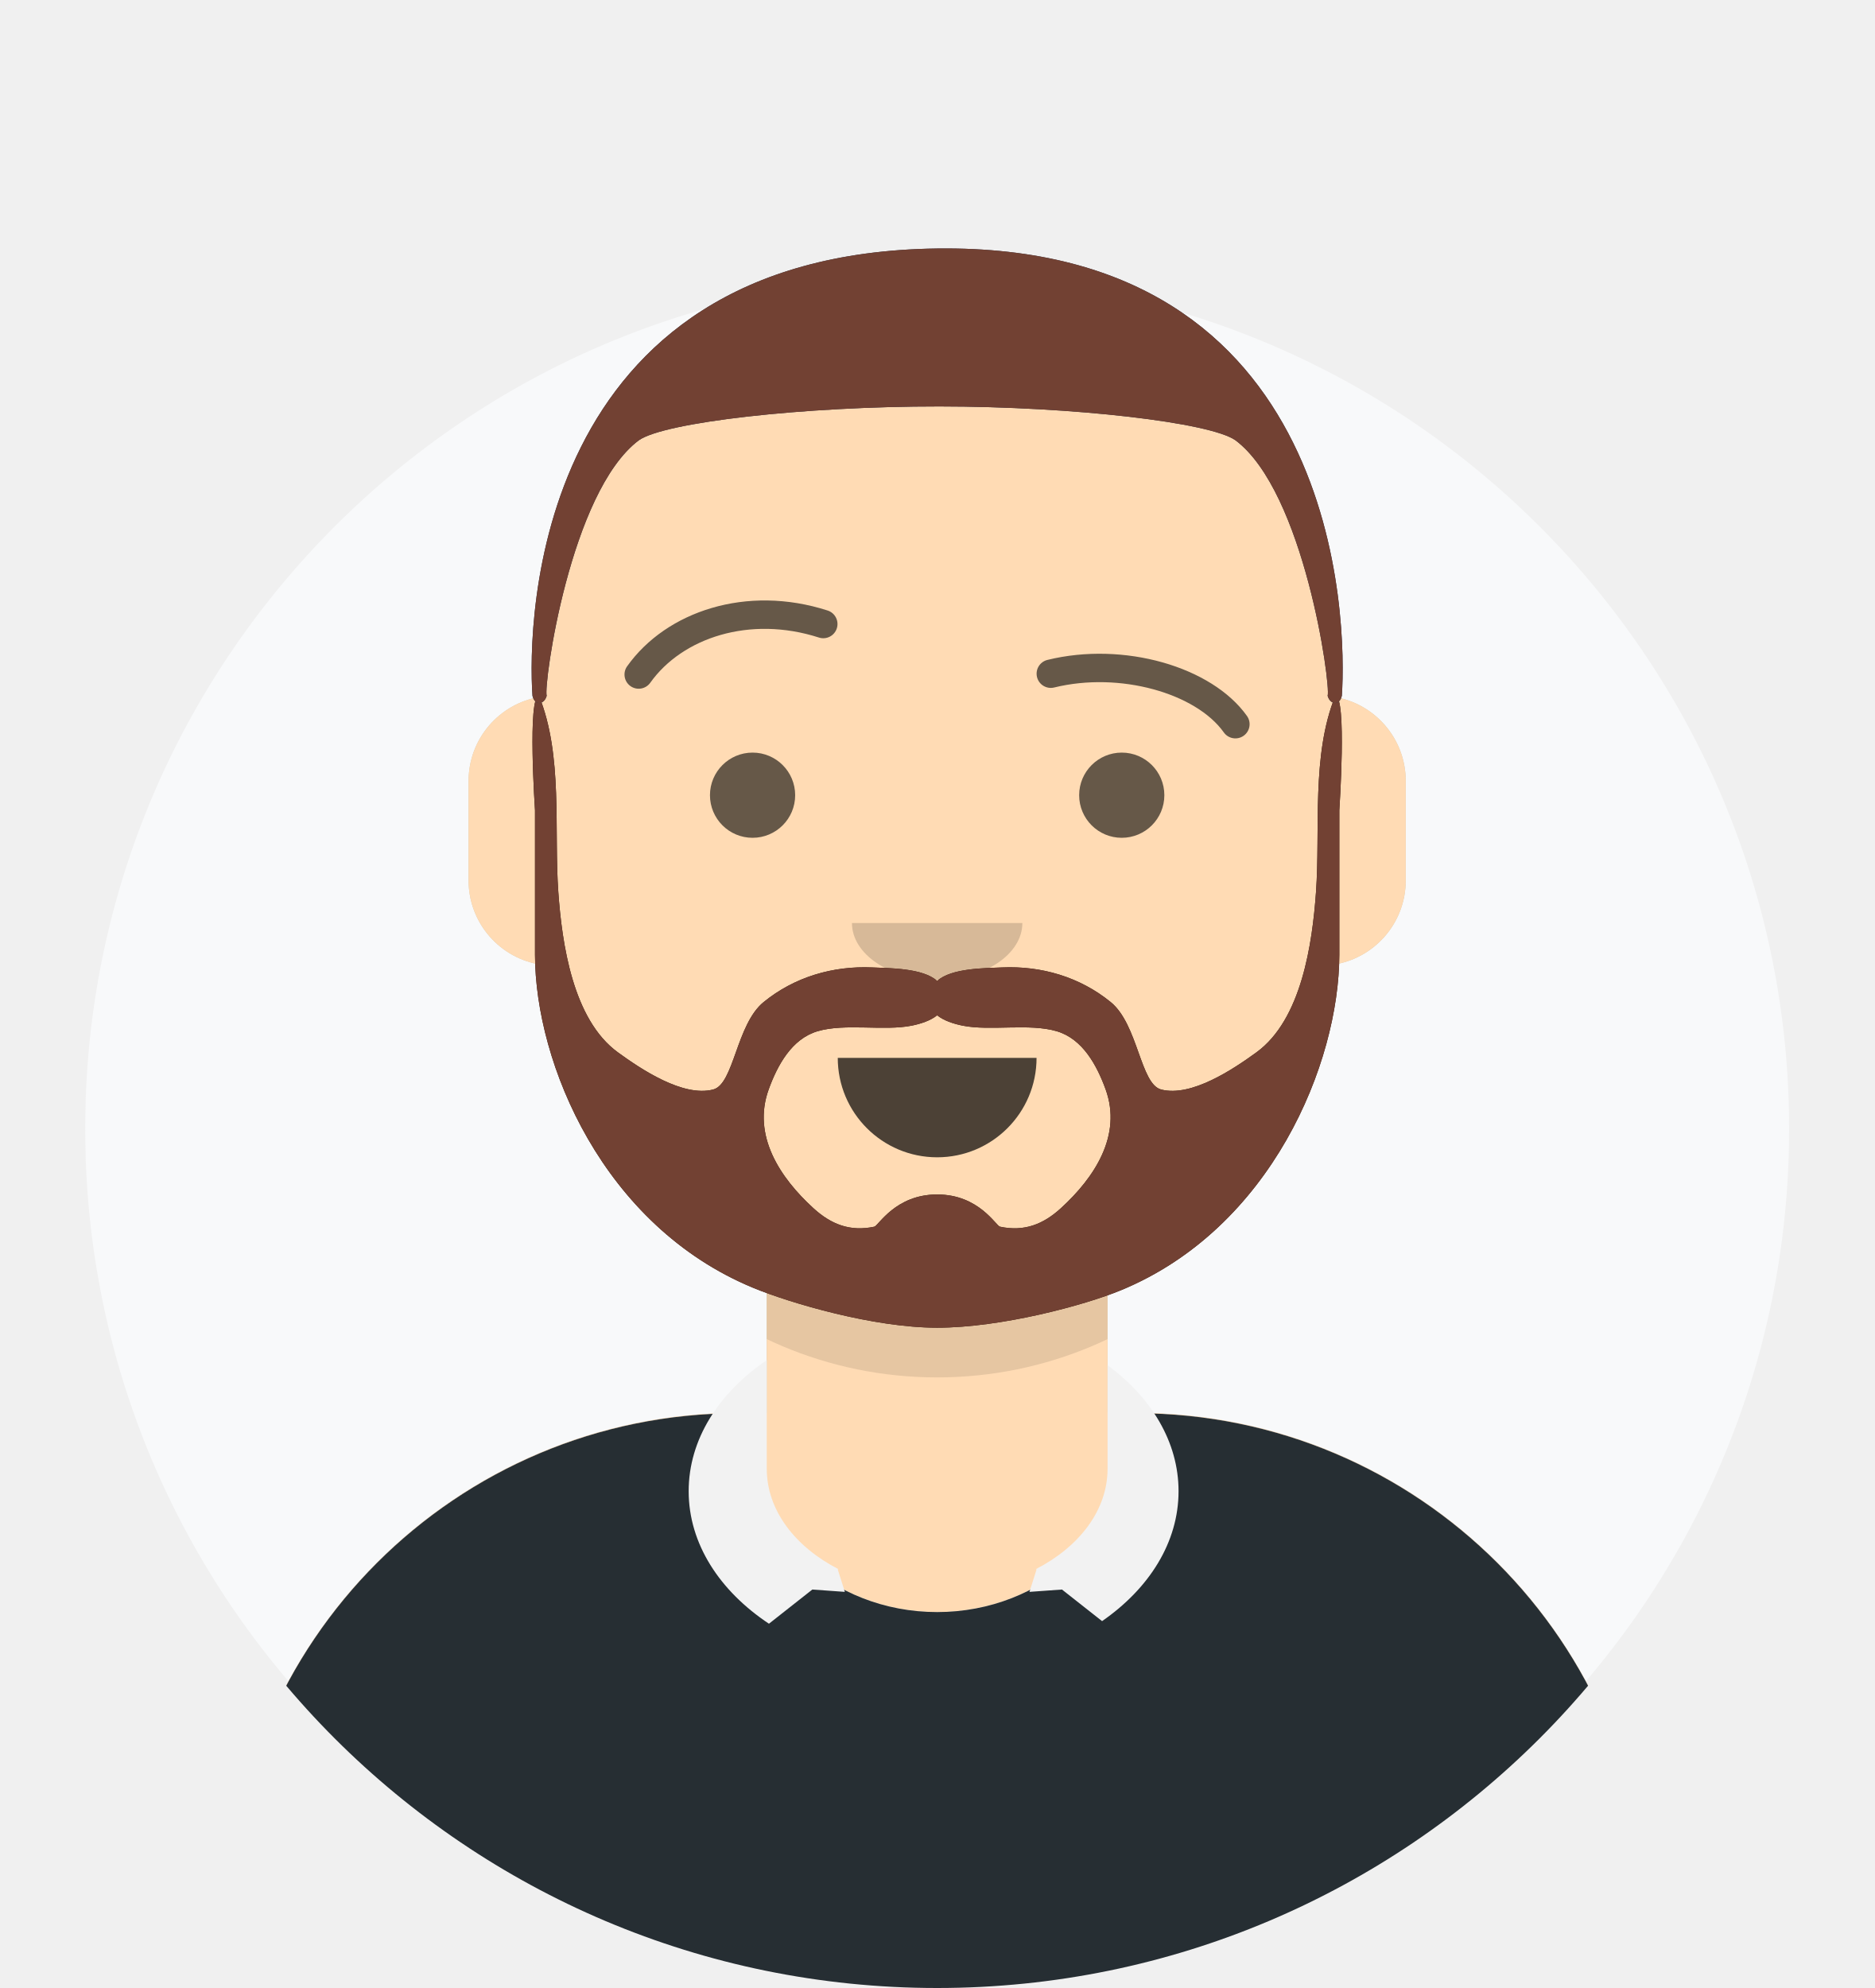
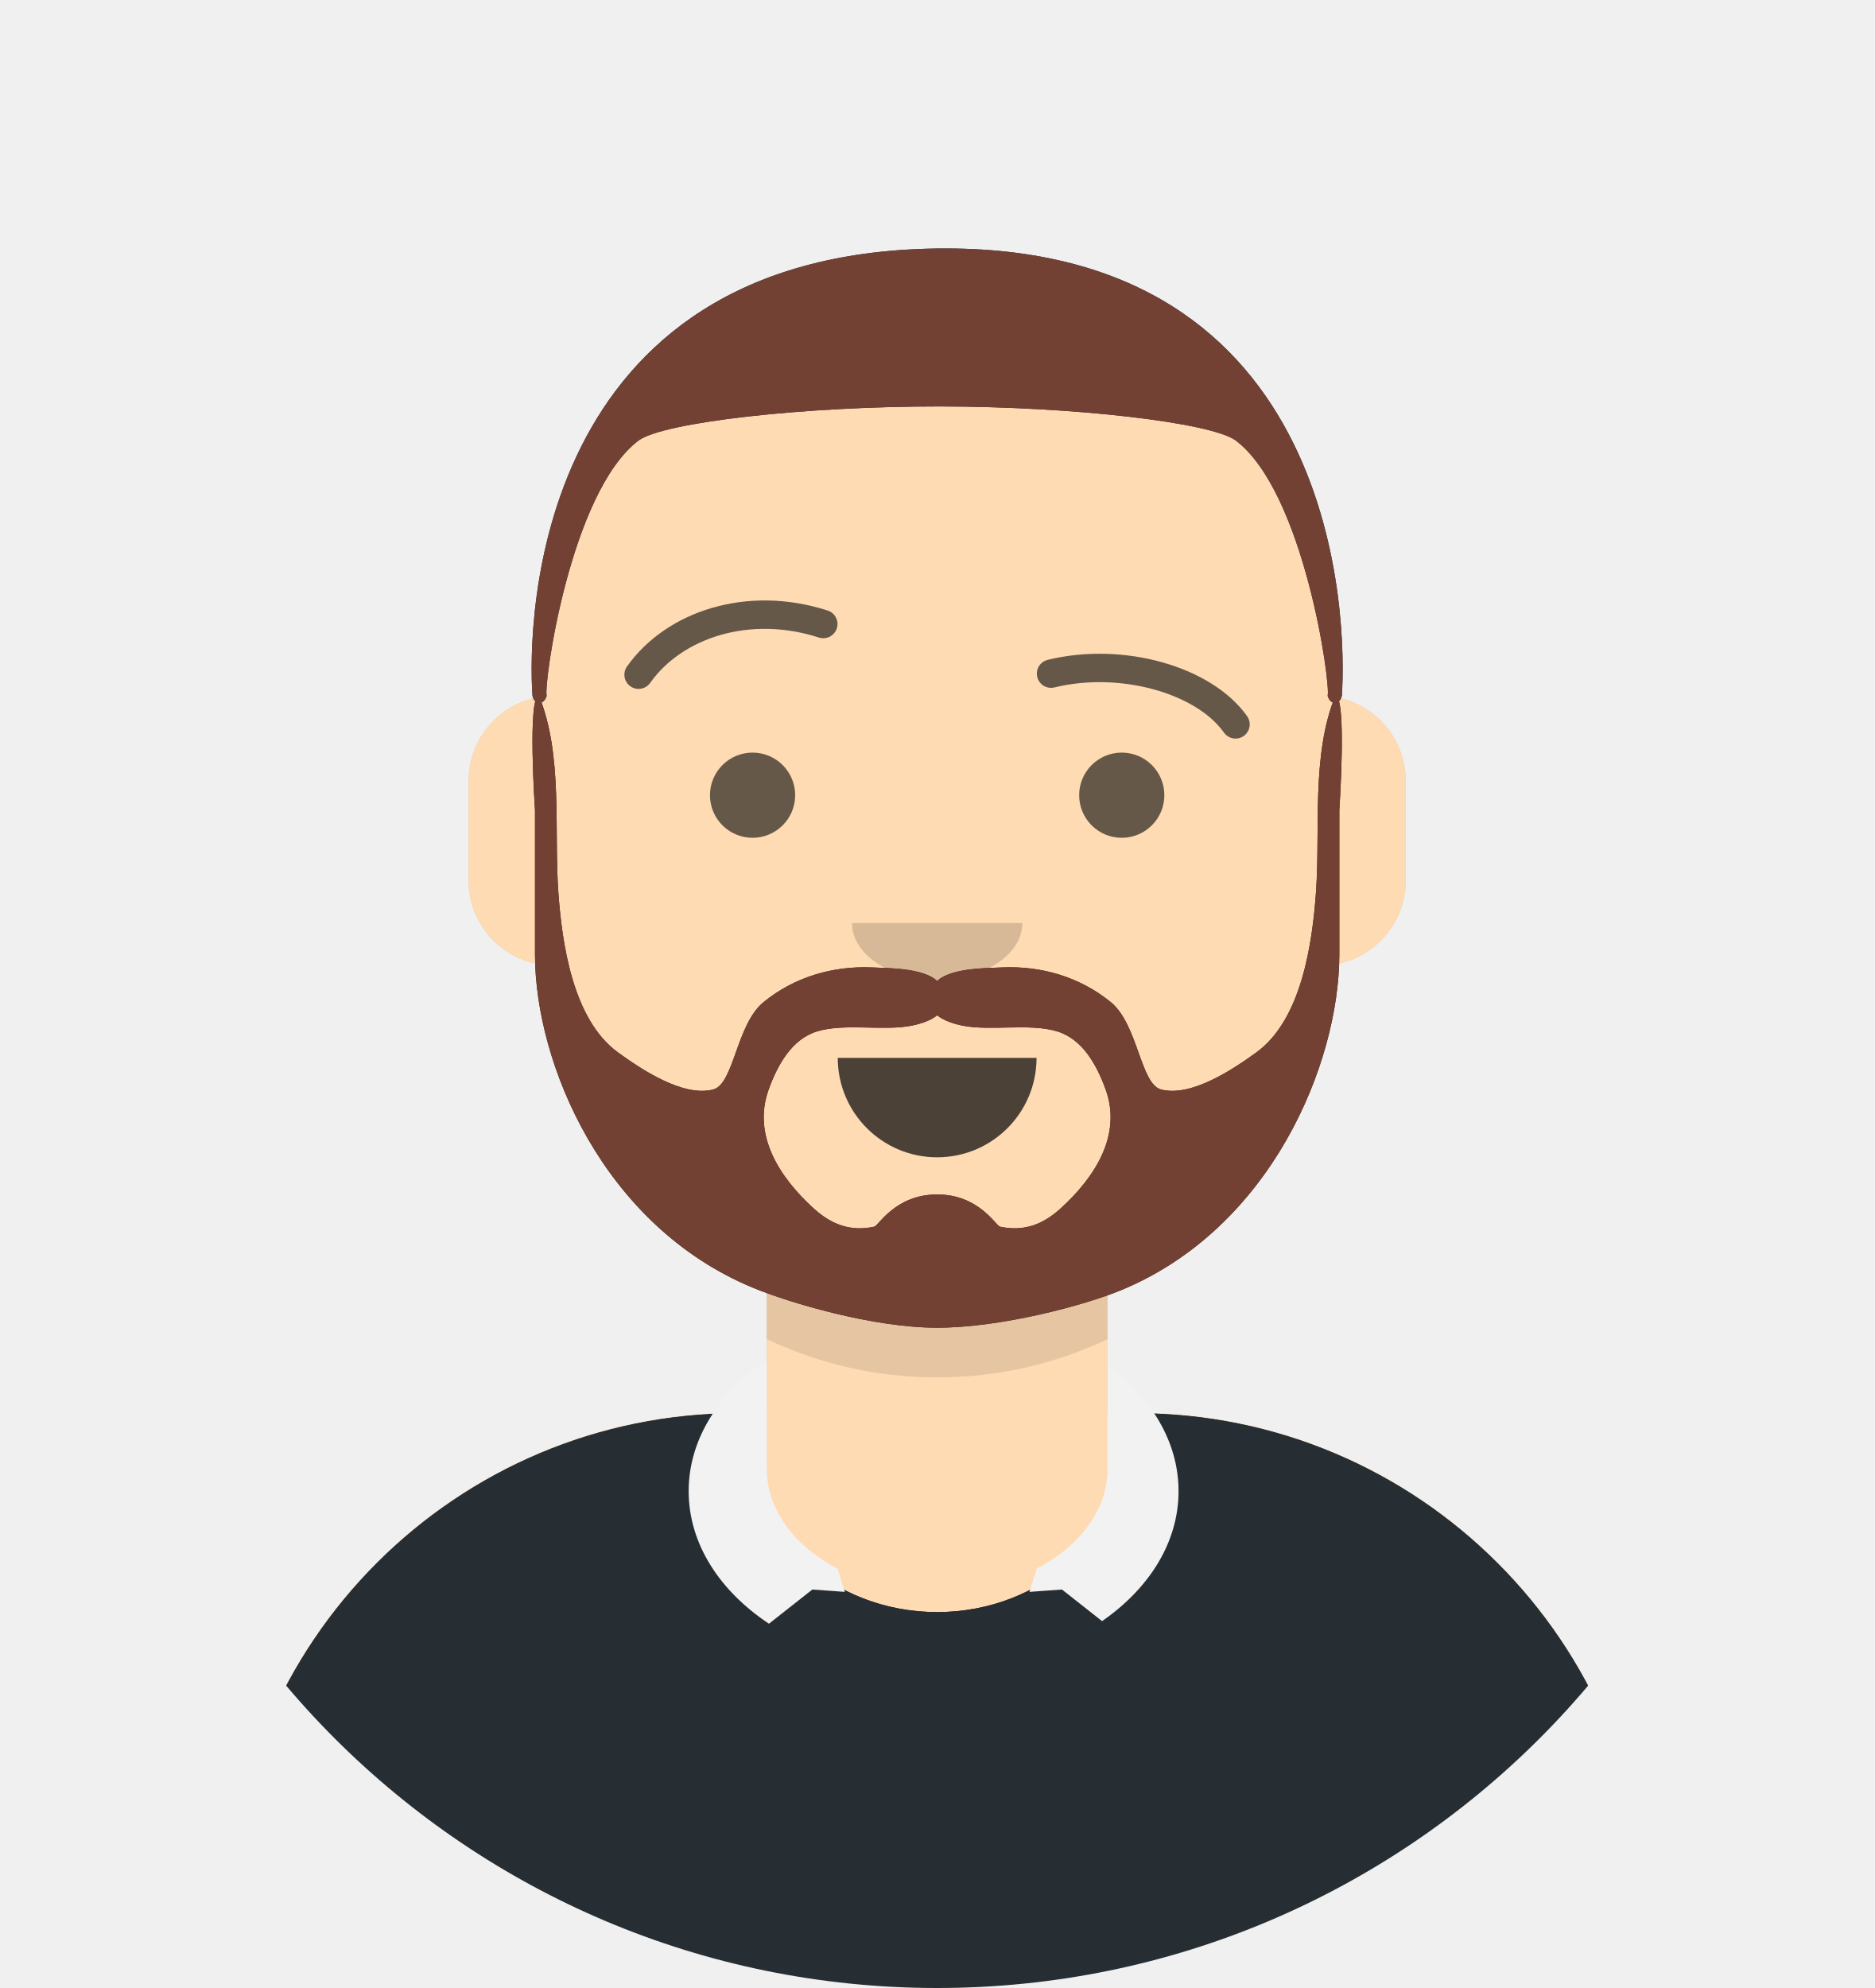
- <svg xmlns="http://www.w3.org/2000/svg" xmlns:xlink="http://www.w3.org/1999/xlink" width="264px" height="280px" viewBox="0 0 264 280" version="1.1">
+ <svg xmlns="http://www.w3.org/2000/svg" xmlns:xlink="http://www.w3.org/1999/xlink" width="264" height="280">
  <defs>
-     <circle id="path-1" cx="120" cy="120" r="120">
- 		</circle>
-     <path d="M12,160 C12,226.274 65.726,280 132,280 C198.274,280 252,226.274 252,160 L264,160 L264,-1.42108547e-14 L-3.19744231e-14,-1.42108547e-14 L-3.19744231e-14,160 L12,160 Z" id="path-3">
- 		</path>
-     <path d="M124,144.611 L124,163 L128,163 L128,163 C167.765,163 200,195.235 200,235 L200,244 L0,244 L0,235 C-4.86974701e-15,195.235 32.235,163 72,163 L72,163 L76,163 L76,144.611 C58.763,136.422 46.372,119.687 44.305,99.881 C38.48,99.058 34,94.052 34,88 L34,74 C34,68.054 38.325,63.118 44,62.166 L44,56 L44,56 C44,25.072 69.072,5.68137151e-15 100,0 L100,0 L100,0 C130.928,-5.68137151e-15 156,25.072 156,56 L156,62.166 C161.675,63.118 166,68.054 166,74 L166,88 C166,94.052 161.52,99.058 155.695,99.881 C153.628,119.687 141.237,136.422 124,144.611 Z" id="path-5">
- 		</path>
+     <path d="M12 160c0 66.274 53.726 120 120 120s120-53.726 120-120h12V0H0v160h12z" id="path-3" />
+     <path d="M124 144.611V163h4c39.765 0 72 32.235 72 72v9H0v-9c0-39.765 32.235-72 72-72h4v-18.389c-17.237-8.189-29.628-24.924-31.695-44.73C38.48 99.058 34 94.052 34 88V74c0-5.946 4.325-10.882 10-11.834V56c0-30.928 25.072-56 56-56s56 25.072 56 56v6.166c5.675.952 10 5.888 10 11.834v14c0 6.052-4.48 11.058-10.305 11.881-2.067 19.806-14.458 36.541-31.695 44.73z" id="path-5" />
+     <circle id="path-1" cx="120" cy="120" r="120" />
  </defs>
  <g id="Avataaar" stroke="none" stroke-width="1" fill="none" fill-rule="evenodd">
-     <g transform="translate(-825, -1100)" id="Avataaar/Circle">
-       <g transform="translate(825, 1100)">
-         <g id="Circle" stroke-width="1" fill-rule="evenodd" transform="translate(12, 39)">
-           <mask id="mask-2" fill="white">
-             <use xlink:href="#path-1">
- 						</use>
+     <g id="Avataaar/Circle">
+       <mask id="mask-4" fill="#fff">
+         <use xlink:href="#path-3" />
+       </mask>
+       <g id="Avataaar" stroke-width="1" fill-rule="evenodd" mask="url(#mask-4)">
+         <g id="Body" transform="translate(32 36)">
+           <mask id="mask-6" fill="#fff">
+             <use xlink:href="#path-5" />
          </mask>
-           <g id="Color/Palette/Blue-01" mask="url(#mask-2)" fill="#F8F9FA">
-             <rect id="🖍Color" x="0" y="0" width="240" height="240">
- 						</rect>
+           <use fill="#D0C6AC" xlink:href="#path-5" />
+           <g id="Skin/👶🏽-03-Brown" mask="url(#mask-6)" fill="#FFDBB4">
+             <path d="M0 0h264v244H0z" transform="translate(-32)" id="Color" />
+           </g>
+           <path d="M156 79v23c0 30.928-25.072 56-56 56s-56-25.072-56-56V79v15c0 30.928 25.072 56 56 56s56-25.072 56-56V79z" id="Neck-Shadow" fill-opacity=".1" fill="#000" mask="url(#mask-6)" />
+         </g>
+         <g id="Clothing/Collar-+-Sweater" transform="translate(0 170)">
+           <defs>
+             <path d="M105.192 29.052H104c-39.765 0-72 32.235-72 72V110h200v-8.948c0-39.765-32.235-72-72-72h-1.192c.127.983.192 1.984.192 3 0 13.807-12.088 25-27 25s-27-11.193-27-25c0-1.016.065-2.017.192-3z" id="react-path-320" />
+           </defs>
+           <mask id="react-mask-321" fill="#fff">
+             <use xlink:href="#react-path-320" />
+           </mask>
+           <use id="Clothes" fill="#262E33" fill-rule="evenodd" xlink:href="#react-path-320" />
+           <g id="Color/Palette/Gray-01" mask="url(#react-mask-321)" fill-rule="evenodd" fill="#262E33">
+             <path id="🖍Color" d="M0 0h264v110H0z" />
+           </g>
+           <path d="M156 22.28c6.182 4.555 10 10.826 10 17.748 0 7.205-4.137 13.705-10.771 18.3l-5.65-4.452-4.579.332 1-3.151-.078-.061C152.022 47.853 156 42.7 156 36.876V22.28zm-48-.709c-6.767 4.603-11 11.169-11 18.457 0 7.398 4.362 14.052 11.308 18.664l6.113-4.816 4.579.332-1-3.151.078-.061C111.978 47.853 108 42.7 108 36.876V21.572z" id="Collar" fill="#F2F2F2" fill-rule="evenodd" />
+         </g>
+         <g id="Face" transform="translate(76 82)" fill="#000">
+           <g id="MouthDefault" transform="translate(2 52)" fill-opacity=".7">
+             <path d="M40 15c0 7.732 6.268 14 14 14s14-6.268 14-14" id="Mouth" />
+           </g>
+           <g id="Nose/Default" transform="translate(28 40)" fill-opacity=".16">
+             <path d="M16 8c0 4.418 5.373 8 12 8s12-3.582 12-8" id="Nose" />
+           </g>
+           <g id="EyesDefault" transform="translate(0 8)" fill-opacity=".6">
+             <circle id="Eye" cx="30" cy="22" r="6" />
+             <circle id="Eye" cx="82" cy="22" r="6" />
+           </g>
+           <g id="EyebrowOutlineUp-Down" fill-opacity=".6" fill-rule="nonzero">
+             <path d="M15.591 14.162c4.496-6.326 14.012-9.508 23.756-6.366a2 2 0 101.228-3.807c-11.408-3.68-22.74.11-28.244 7.856a2 2 0 103.26 2.317z" id="Eyebrow" />
+             <path d="M73.638 21.158c3.915-5.509 14.647-8.598 23.892-6.328a2 2 0 00.954-3.884c-10.736-2.637-23.165.94-28.107 7.895a2 2 0 103.26 2.317z" id="Eyebrow" transform="matrix(-1 0 0 1 170.015 0)" />
          </g>
        </g>
-         <mask id="mask-4" fill="white">
-           <use xlink:href="#path-3">
- 					</use>
-         </mask>
-         <g id="Mask">
- 				</g>
-         <g id="Avataaar" stroke-width="1" fill-rule="evenodd" mask="url(#mask-4)">
-           <g id="Body" transform="translate(32, 36)">
-             <mask id="mask-6" fill="white">
-               <use xlink:href="#path-5">
- 							</use>
-             </mask>
-             <use fill="#D0C6AC" xlink:href="#path-5">
- 						</use>
-             <g id="Skin/👶🏽-03-Brown" mask="url(#mask-6)" fill="#FFDBB4">
-               <g transform="translate(-32, 0)" id="Color">
-                 <rect x="0" y="0" width="264" height="244">
- 								</rect>
+         <g id="Top" stroke-width="1" fill-rule="evenodd">
+           <defs>
+             <path id="react-path-212" d="M0 0h264v280H0z" />
+             <path d="M1 64c.347 1.488 1.673 1.223 2 0-.463-1.554 3.296-28.752 13-36 3.618-2.517 23.008-4.768 42.313-4.754C77.409 23.259 96.42 25.51 100 28c9.704 7.248 13.463 34.446 13 36 .327 1.223 1.653 1.488 2 0 .72-10.298 0-63.726-57-63C1 1.726.28 53.702 1 64z" id="react-path-213" />
+             <filter x="-.8%" y="-2%" width="101.5%" height="108%" filterUnits="objectBoundingBox" id="react-filter-209">
+               <feOffset dy="2" in="SourceAlpha" result="shadowOffsetOuter1" />
+               <feColorMatrix values="0 0 0 0 0 0 0 0 0 0 0 0 0 0 0 0 0 0 0.16 0" in="shadowOffsetOuter1" result="shadowMatrixOuter1" />
+               <feMerge>
+                 <feMergeNode in="shadowMatrixOuter1" />
+                 <feMergeNode in="SourceGraphic" />
+               </feMerge>
+             </filter>
+           </defs>
+           <mask id="react-mask-210" fill="#fff">
+             <use xlink:href="#react-path-212" />
+           </mask>
+           <g id="Top/Short-Hair/The-Caesar" mask="url(#react-mask-210)">
+             <g transform="translate(-1)">
+               <g id="Facial-Hair/Beard-Light" transform="translate(49 72)">
+                 <defs>
+                   <path d="M101.428 98.169c-2.513 2.294-5.19 3.325-8.575 2.604-.582-.124-2.957-4.538-8.853-4.538-5.897 0-8.27 4.414-8.853 4.538-3.385.721-6.062-.31-8.576-2.604-4.725-4.313-8.654-10.26-6.293-16.75 1.23-3.382 3.232-7.095 6.873-8.173 3.887-1.15 9.346-.002 13.264-.788 1.27-.254 2.656-.707 3.585-1.458.929.75 2.316 1.204 3.585 1.458 3.918.786 9.376-.362 13.264.788 3.64 1.078 5.642 4.79 6.873 8.173 2.361 6.49-1.568 12.437-6.294 16.75M140.081 26c-3.41 8.4-2.093 18.858-2.724 27.676-.513 7.167-2.02 17.91-8.384 22.539-3.255 2.367-9.179 6.345-13.431 5.235-2.927-.764-3.24-9.16-7.087-12.303-4.363-3.565-9.812-5.131-15.306-4.89-2.37.105-7.165.08-9.15 1.903-1.983-1.823-6.777-1.798-9.148-1.902-5.494-.242-10.943 1.324-15.306 4.889-3.847 3.143-4.16 11.54-7.087 12.303-4.252 1.11-10.176-2.868-13.431-5.235-6.365-4.63-7.87-15.372-8.384-22.54-.63-8.817.686-19.275-2.724-27.675-1.66 0-.565 16.129-.565 16.129v20.356c.032 15.288 9.581 38.17 30.754 46.908C63.286 111.53 75.015 115 84 115s20.714-3.14 25.892-5.277c21.173-8.737 30.722-31.95 30.754-47.238V42.13S141.74 26 140.081 26" id="react-path-257" />
+                 </defs>
+                 <mask id="react-mask-256" fill="#fff">
+                   <use xlink:href="#react-path-257" />
+                 </mask>
+                 <use id="Lite-Beard" fill="#331B0C" fill-rule="evenodd" xlink:href="#react-path-257" />
+                 <g id="Color/Hair/Brown" mask="url(#react-mask-256)" fill="#724133">
+                   <path d="M0 0h264v244H0z" transform="translate(-32)" id="Color" />
+                 </g>
              </g>
-             </g>
-             <path d="M156,79 L156,102 C156,132.928 130.928,158 100,158 C69.072,158 44,132.928 44,102 L44,79 L44,94 C44,124.928 69.072,150 100,150 C130.928,150 156,124.928 156,94 L156,79 Z" id="Neck-Shadow" fill-opacity="0.1" fill="#000000" mask="url(#mask-6)">
- 						</path>
-           </g>
-           <g id="Clothing/Collar-+-Sweater" transform="translate(0, 170)">
-             <defs>
-               <path d="M105.192,29.052 L104,29.052 L104,29.052 C64.235,29.052 32,61.287 32,101.052 L32,110 L232,110 L232,101.052 C232,61.287 199.765,29.052 160,29.052 L160,29.052 L158.808,29.052 C158.935,30.035 159,31.036 159,32.052 C159,45.859 146.912,57.052 132,57.052 C117.088,57.052 105,45.859 105,32.052 C105,31.036 105.065,30.035 105.192,29.052 Z" id="react-path-320">
- 							</path>
-             </defs>
-             <mask id="react-mask-321" fill="white">
-               <use xlink:href="#react-path-320">
- 							</use>
-             </mask>
-             <use id="Clothes" fill="#E6E6E6" fill-rule="evenodd" xlink:href="#react-path-320">
- 						</use>
-             <g id="Color/Palette/Gray-01" mask="url(#react-mask-321)" fill-rule="evenodd" fill="#262E33">
-               <rect id="🖍Color" x="0" y="0" width="264" height="110">
- 							</rect>
-             </g>
-             <path d="M156,22.279 C162.182,26.835 166,33.106 166,40.028 C166,47.233 161.863,53.733 155.229,58.327 L149.579,53.876 L145,54.208 L146,51.057 L145.922,50.996 C152.022,47.853 156,42.7 156,36.877 L156,22.279 Z M108,21.571 C101.233,26.174 97,32.74 97,40.028 C97,47.426 101.362,54.08 108.308,58.692 L114.421,53.876 L119,54.208 L118,51.057 L118.078,50.996 C111.978,47.853 108,42.7 108,36.877 L108,21.571 Z" id="Collar" fill="#F2F2F2" fill-rule="evenodd">
- 						</path>
-           </g>
-           <g id="Face" transform="translate(76, 82)" fill="#000000">
-             <g id="Mouth/Default" transform="translate(2, 52)" fill-opacity="0.7">
-               <path d="M40,15 C40,22.732 46.268,29 54,29 L54,29 C61.732,29 68,22.732 68,15" id="Mouth">
- 							</path>
-             </g>
-             <g id="Nose/Default" transform="translate(28, 40)" fill-opacity="0.16">
-               <path d="M16,8 C16,12.418 21.373,16 28,16 L28,16 C34.627,16 40,12.418 40,8" id="Nose">
- 							</path>
-             </g>
-             <g id="Eyes/Default-😀" transform="translate(0, 8)" fill-opacity="0.6">
-               <circle id="Eye" cx="30" cy="22" r="6">
- 							</circle>
-               <circle id="Eye" cx="82" cy="22" r="6">
- 							</circle>
-             </g>
-             <g id="Eyebrow/Outline/Up-Down" fill-opacity="0.6" fill-rule="nonzero">
-               <path d="M15.591,14.162 C20.087,7.836 29.603,4.654 39.347,7.796 C40.399,8.135 41.526,7.557 41.865,6.506 C42.204,5.455 41.626,4.328 40.575,3.989 C29.167,0.31 17.836,4.099 12.331,11.845 C11.691,12.745 11.902,13.994 12.803,14.634 C13.703,15.274 14.952,15.062 15.591,14.162 Z" id="Eyebrow">
- 							</path>
-               <path d="M73.638,21.158 C77.553,15.649 88.285,12.56 97.53,14.83 C98.603,15.094 99.686,14.438 99.95,13.365 C100.213,12.292 99.557,11.209 98.484,10.946 C87.748,8.309 75.319,11.886 70.377,18.841 C69.737,19.741 69.948,20.99 70.849,21.629 C71.749,22.269 72.998,22.058 73.638,21.158 Z" id="Eyebrow" transform="translate(85.00755, 16.03842) scale(-1, 1) translate(-85.00755, -16.03842) ">
- 							</path>
-             </g>
-           </g>
-           <g id="Top" stroke-width="1" fill-rule="evenodd">
-             <defs>
-               <rect id="react-path-212" x="0" y="0" width="264" height="280">
- 							</rect>
-               <path d="M1,64 C1.347,65.488 2.673,65.223 3,64 C2.537,62.446 6.296,35.248 16,28 C19.618,25.483 39.008,23.232 58.313,23.246 C77.409,23.259 96.421,25.511 100,28 C109.704,35.248 113.463,62.446 113,64 C113.327,65.223 114.653,65.488 115,64 C115.719,53.702 115,0.274 58,1 C1,1.726 0.281,53.702 1,64 Z" id="react-path-213">
- 							</path>
-               <filter x="-0.8%" y="-2.0%" width="101.5%" height="108.0%" filterUnits="objectBoundingBox" id="react-filter-209">
-                 <feOffset dx="0" dy="2" in="SourceAlpha" result="shadowOffsetOuter1">
- 								</feOffset>
-                 <feColorMatrix values="0 0 0 0 0   0 0 0 0 0   0 0 0 0 0  0 0 0 0.16 0" type="matrix" in="shadowOffsetOuter1" result="shadowMatrixOuter1">
- 								</feColorMatrix>
-                 <feMerge>
-                   <feMergeNode in="shadowMatrixOuter1">
- 									</feMergeNode>
-                   <feMergeNode in="SourceGraphic">
- 									</feMergeNode>
-                 </feMerge>
-               </filter>
-             </defs>
-             <mask id="react-mask-210" fill="white">
-               <use xlink:href="#react-path-212">
- 							</use>
-             </mask>
-             <g id="Mask">
- 						</g>
-             <g id="Top/Short-Hair/The-Caesar" mask="url(#react-mask-210)">
-               <g transform="translate(-1, 0)">
-                 <g id="Facial-Hair/Beard-Light" transform="translate(49, 72)">
-                   <defs>
-                     <path d="M101.428,98.169 C98.915,100.463 96.237,101.494 92.853,100.773 C92.271,100.649 89.896,96.235 84,96.235 C78.103,96.235 75.729,100.649 75.147,100.773 C71.762,101.494 69.085,100.463 66.571,98.169 C61.846,93.856 57.917,87.908 60.278,81.419 C61.508,78.037 63.51,74.324 67.151,73.246 C71.038,72.096 76.497,73.244 80.415,72.458 C81.684,72.204 83.071,71.751 84,71 C84.929,71.751 86.316,72.204 87.585,72.458 C91.503,73.244 96.961,72.096 100.849,73.246 C104.49,74.324 106.491,78.037 107.722,81.419 C110.083,87.908 106.154,93.856 101.428,98.169 M140.081,26 C136.671,34.4 137.988,44.858 137.357,53.676 C136.844,60.843 135.337,71.586 128.973,76.215 C125.718,78.582 119.794,82.56 115.542,81.45 C112.615,80.686 112.302,72.29 108.455,69.147 C104.092,65.582 98.643,64.016 93.149,64.258 C90.779,64.362 85.984,64.337 84,66.16 C82.016,64.337 77.222,64.362 74.851,64.258 C69.357,64.016 63.908,65.582 59.545,69.147 C55.698,72.29 55.386,80.686 52.458,81.45 C48.206,82.56 42.282,78.582 39.027,76.215 C32.662,71.586 31.156,60.843 30.643,53.676 C30.012,44.858 31.329,34.4 27.919,26 C26.26,26 27.354,42.129 27.354,42.129 L27.354,62.485 C27.386,77.773 36.935,100.655 58.108,109.393 C63.286,111.53 75.015,115 84,115 C92.985,115 104.714,111.86 109.892,109.723 C131.065,100.986 140.614,77.773 140.646,62.485 L140.646,42.129 C140.646,42.129 141.74,26 140.081,26" id="react-path-257">
- 										</path>
-                   </defs>
-                   <mask id="react-mask-256" fill="white">
-                     <use xlink:href="#react-path-257">
- 										</use>
-                   </mask>
-                   <use id="Lite-Beard" fill="#331B0C" fill-rule="evenodd" xlink:href="#react-path-257">
- 									</use>
-                   <g id="Color/Hair/Brown" mask="url(#react-mask-256)" fill="#724133">
-                     <g transform="translate(-32, 0)" id="Color">
-                       <rect x="0" y="0" width="264" height="244">
- 											</rect>
-                     </g>
-                   </g>
-                 </g>
-                 <g id="Hair" stroke-width="1" fill-rule="evenodd" transform="translate(75, 34)">
-                   <mask id="react-mask-211" fill="white">
-                     <use xlink:href="#react-path-213">
- 										</use>
-                   </mask>
-                   <use id="Caesar" fill="#28354B" xlink:href="#react-path-213">
- 									</use>
-                   <g id="Skin/👶🏽-03-Brown" mask="url(#react-mask-211)" fill="#724133">
-                     <g transform="translate(0, 0) " id="Color">
-                       <rect x="0" y="0" width="264" height="280">
- 											</rect>
-                     </g>
-                   </g>
+               <g id="Hair" stroke-width="1" fill-rule="evenodd" transform="translate(75 34)">
+                 <mask id="react-mask-211" fill="#fff">
+                   <use xlink:href="#react-path-213" />
+                 </mask>
+                 <use id="Caesar" fill="#28354B" xlink:href="#react-path-213" />
+                 <g id="Skin/👶🏽-03-Brown" mask="url(#react-mask-211)" fill="#724133">
+                   <path d="M0 0h264v280H0z" id="Color" />
                </g>
              </g>
            </g>
          </g>
        </g>
      </g>
    </g>
  </g>
</svg>
